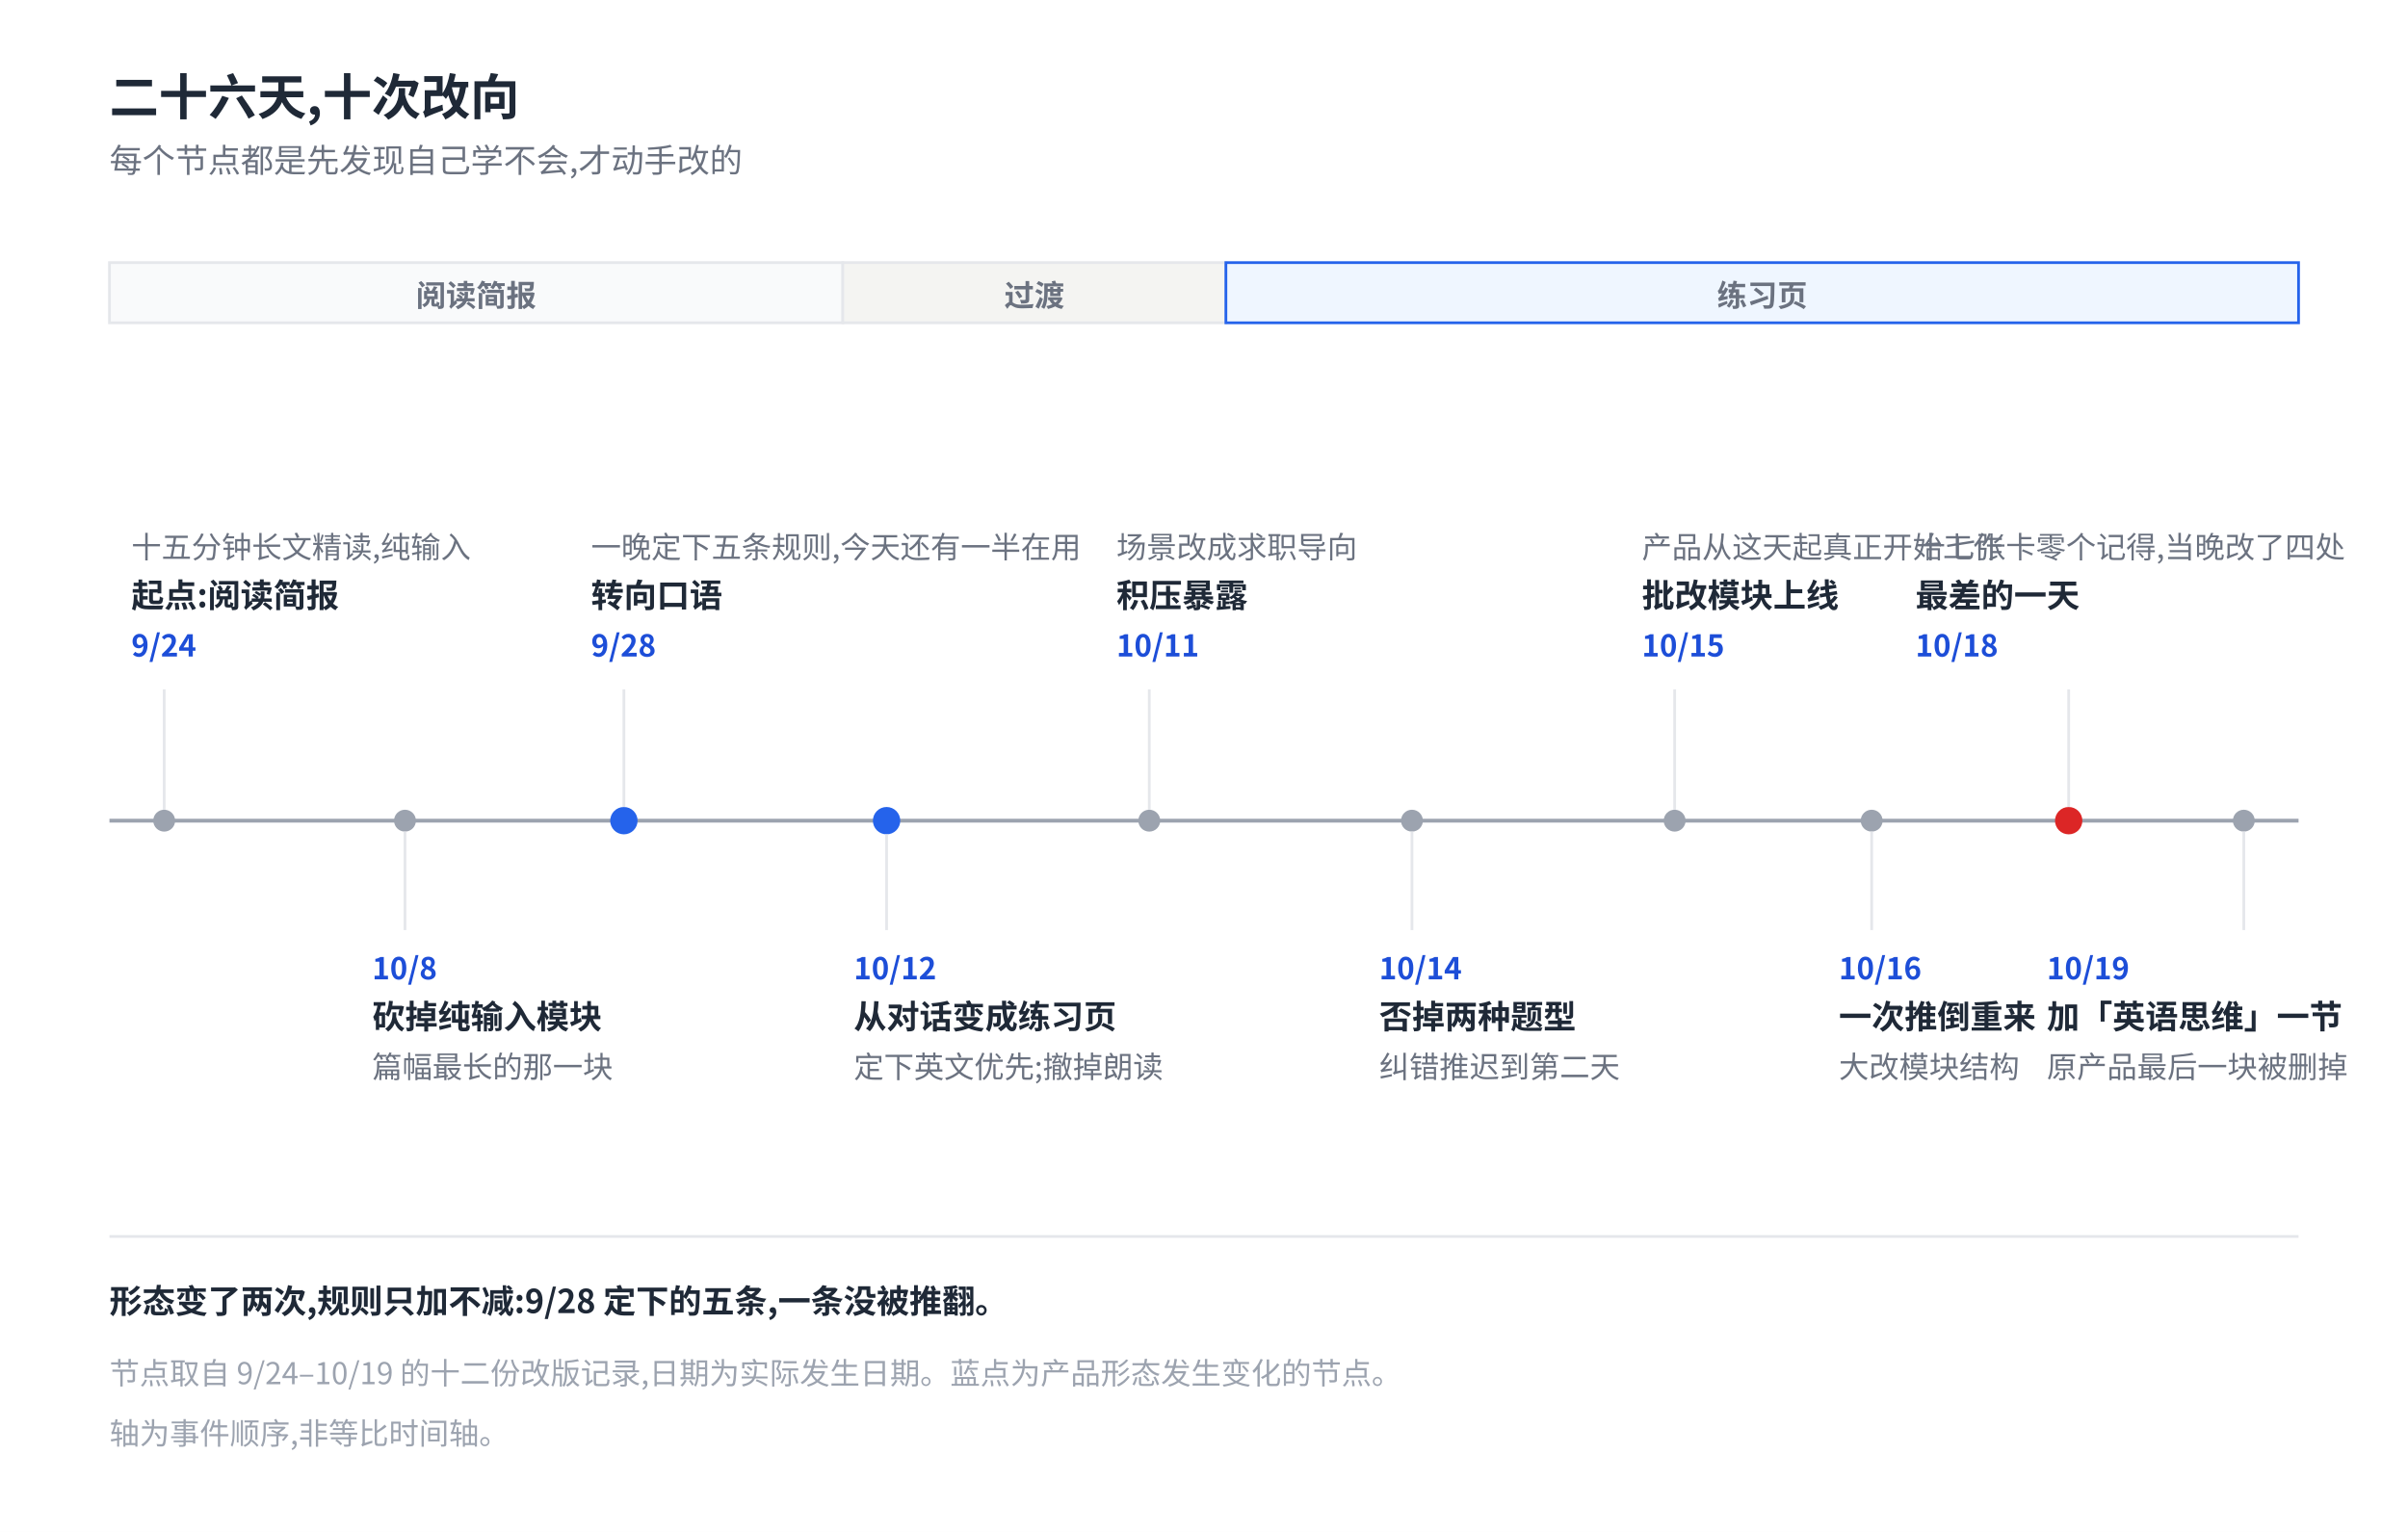
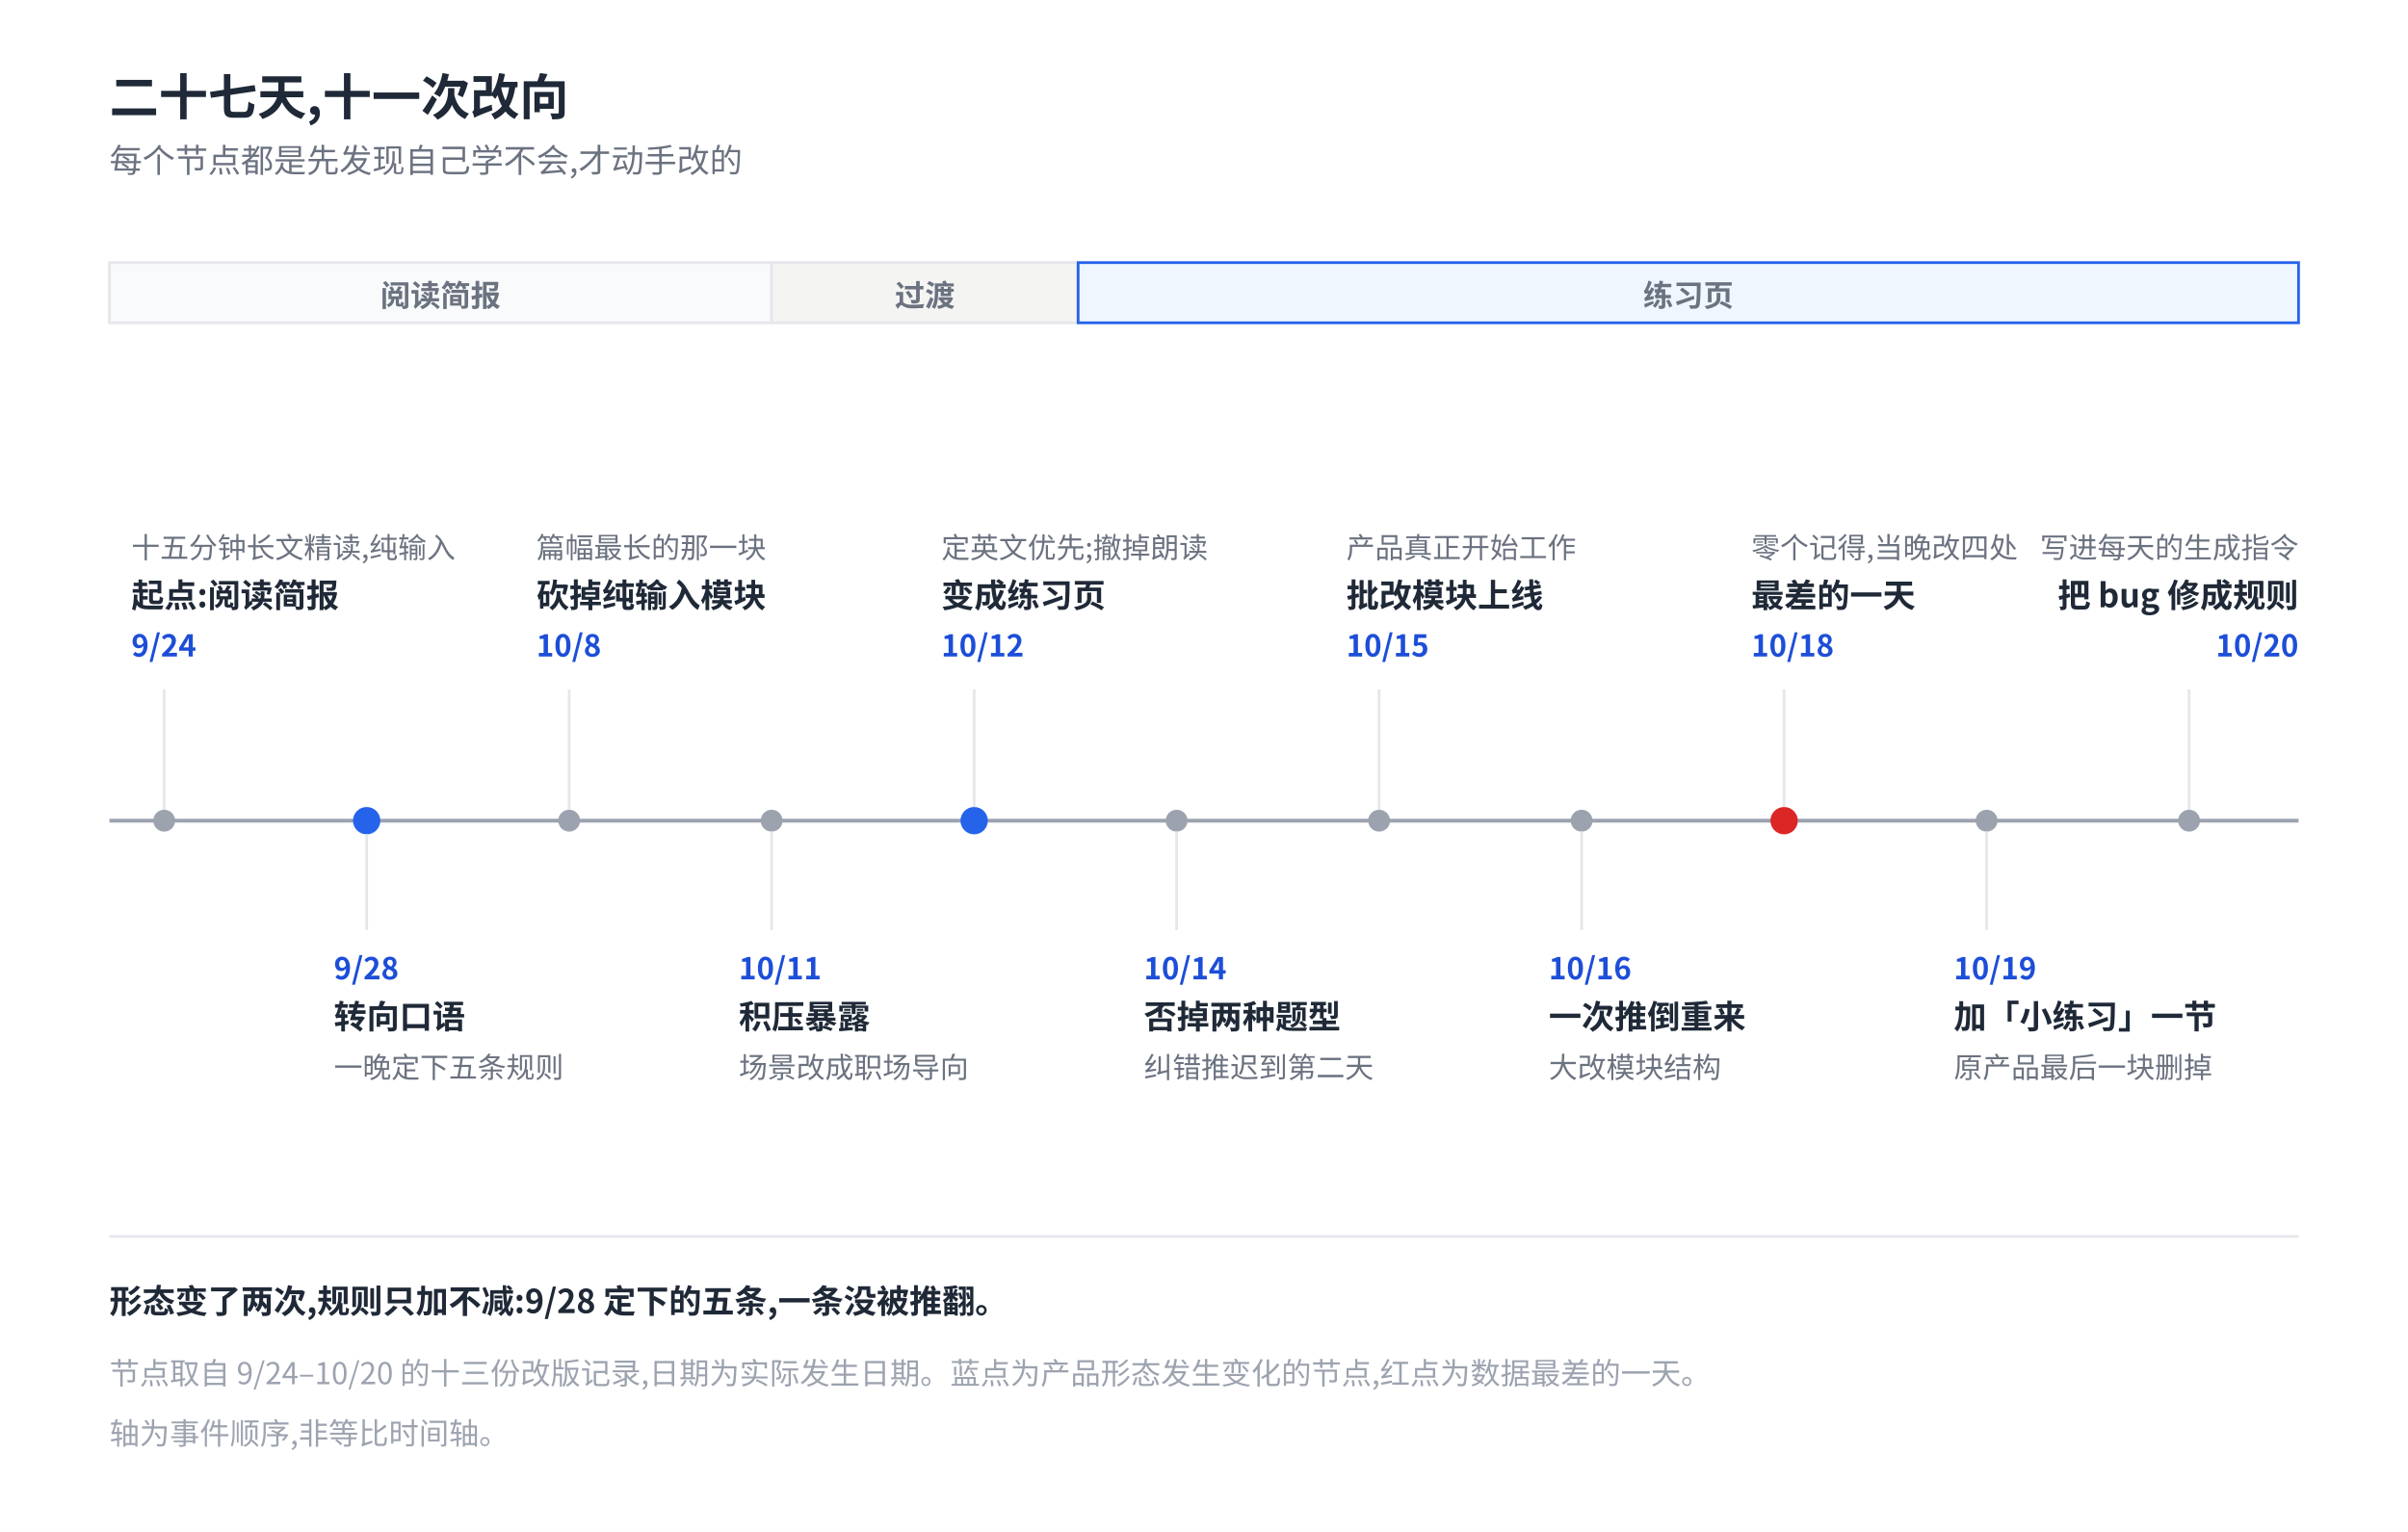
<svg xmlns="http://www.w3.org/2000/svg" viewBox="0 0 880 560" font-family="PingFang SC, Noto Sans CJK SC, Microsoft YaHei, sans-serif">
  <style>
    .title{font-size:18px;font-weight:700;fill:#1f2937}
    .sub{font-size:12px;fill:#6b7280}
    .band{font-size:11px;font-weight:700;fill:#6b7280}
    .dt{font-size:11px;font-weight:700;fill:#1d4ed8}
    .nt{font-size:12px;font-weight:700;fill:#1f2937}
-     .nd{font-size:11px;fill:#6b7280}
+     .nd{font-size:10.5px;fill:#6b7280}
    .fs{font-size:11px;fill:#9ca3af}
    .key{font-size:12px;font-weight:700;fill:#1f2937}
  </style>
  <rect width="880" height="560" fill="#ffffff" />
-   <text x="40" y="42" class="title">二十六天,十次改向</text>
+   <text x="40" y="42" class="title">二十七天,十一次改向</text>
  <text x="40" y="63" class="sub">每个节点都是先发现自己学不会,才动手改的</text>
-   <rect x="40" y="96" width="268" height="22" fill="#f9fafb" stroke="#e5e7eb" />
-   <text x="174" y="112" class="band" text-anchor="middle">阅读简报</text>
-   <rect x="308" y="96" width="140" height="22" fill="#f4f4f2" stroke="#e5e7eb" />
-   <text x="378" y="112" class="band" text-anchor="middle">过渡</text>
-   <rect x="448" y="96" width="392" height="22" fill="#eff6ff" stroke="#2563eb" />
-   <text x="644" y="112" class="band" text-anchor="middle">练习页</text>
+   <rect x="40" y="96" width="242" height="22" fill="#f9fafb" stroke="#e5e7eb" />
+   <text x="161" y="112" class="band" text-anchor="middle">阅读简报</text>
+   <rect x="282" y="96" width="112" height="22" fill="#f4f4f2" stroke="#e5e7eb" />
+   <text x="338" y="112" class="band" text-anchor="middle">过渡</text>
+   <rect x="394" y="96" width="446" height="22" fill="#eff6ff" stroke="#2563eb" />
+   <text x="617" y="112" class="band" text-anchor="middle">练习页</text>
  <line x1="40" y1="300" x2="840" y2="300" stroke="#9ca3af" stroke-width="1.4" />
  <g>
    <circle cx="60" cy="300" r="4" fill="#9ca3af" />
    <line x1="60" y1="296" x2="60" y2="252" stroke="#e5e7eb" />
    <text x="48" y="240" class="dt">9/24</text>
    <text x="48" y="222" class="nt">起点:阅读简报</text>
    <text x="48" y="204" class="nd">十五分钟长文精读,纯输入</text>
  </g>
  <g>
-     <circle cx="228" cy="300" r="5" fill="#2563eb" />
-     <line x1="228" y1="295" x2="228" y2="252" stroke="#e5e7eb" />
-     <text x="216" y="240" class="dt">9/28</text>
-     <text x="216" y="222" class="nt">转向口语</text>
-     <text x="216" y="204" class="nd">一晚定下五条规则,今天还有一半在用</text>
+     <circle cx="208" cy="300" r="4" fill="#9ca3af" />
+     <line x1="208" y1="296" x2="208" y2="252" stroke="#e5e7eb" />
+     <text x="196" y="240" class="dt">10/8</text>
+     <text x="196" y="222" class="nt">砍掉纯输入模块</text>
+     <text x="196" y="204" class="nd">篇幅最长的那一块</text>
  </g>
  <g>
-     <circle cx="420" cy="300" r="4" fill="#9ca3af" />
-     <line x1="420" y1="296" x2="420" y2="252" stroke="#e5e7eb" />
-     <text x="408" y="240" class="dt">10/11</text>
-     <text x="408" y="222" class="nt">积压暴露</text>
-     <text x="408" y="204" class="nd">场景改成求职导向</text>
+     <circle cx="356" cy="300" r="5" fill="#2563eb" />
+     <line x1="356" y1="295" x2="356" y2="252" stroke="#e5e7eb" />
+     <text x="344" y="240" class="dt">10/12</text>
+     <text x="344" y="222" class="nt">变成练习页</text>
+     <text x="344" y="204" class="nd">定英文优先;撤掉朗读</text>
  </g>
  <g>
-     <circle cx="612" cy="300" r="4" fill="#9ca3af" />
-     <line x1="612" y1="296" x2="612" y2="252" stroke="#e5e7eb" />
-     <text x="600" y="240" class="dt">10/15</text>
-     <text x="600" y="222" class="nt">批改模块上线</text>
-     <text x="600" y="204" class="nd">产品从这天起真正开始工作</text>
+     <circle cx="504" cy="300" r="4" fill="#9ca3af" />
+     <line x1="504" y1="296" x2="504" y2="252" stroke="#e5e7eb" />
+     <text x="492" y="240" class="dt">10/15</text>
+     <text x="492" y="222" class="nt">批改模块上线</text>
+     <text x="492" y="204" class="nd">产品真正开始工作</text>
  </g>
  <g>
-     <circle cx="756" cy="300" r="5" fill="#dc2626" />
-     <line x1="756" y1="295" x2="756" y2="252" stroke="#e5e7eb" />
-     <text x="700" y="240" class="dt">10/18</text>
-     <text x="700" y="222" class="nt">最差的一天</text>
-     <text x="700" y="204" class="nd">十七张卡零个记得,当晚改了四处</text>
+     <circle cx="652" cy="300" r="5" fill="#dc2626" />
+     <line x1="652" y1="295" x2="652" y2="252" stroke="#e5e7eb" />
+     <text x="640" y="240" class="dt">10/18</text>
+     <text x="640" y="222" class="nt">最差的一天</text>
+     <text x="640" y="204" class="nd">零个记得,当晚改四处</text>
  </g>
  <g>
-     <circle cx="148" cy="300" r="4" fill="#9ca3af" />
-     <line x1="148" y1="304" x2="148" y2="340" stroke="#e5e7eb" />
-     <text x="136" y="358" class="dt">10/8</text>
-     <text x="136" y="376" class="nt">砍掉纯输入模块</text>
-     <text x="136" y="394" class="nd">篇幅最长的那一块</text>
+     <circle cx="800" cy="300" r="4" fill="#9ca3af" />
+     <line x1="800" y1="296" x2="800" y2="252" stroke="#e5e7eb" />
+     <text x="840" y="240" class="dt" text-anchor="end">10/20</text>
+     <text x="840" y="222" class="nt" text-anchor="end">把 bug 修成规则</text>
+     <text x="840" y="204" class="nd" text-anchor="end">写进每天的生成指令</text>
  </g>
  <g>
-     <circle cx="324" cy="300" r="5" fill="#2563eb" />
-     <line x1="324" y1="305" x2="324" y2="340" stroke="#e5e7eb" />
-     <text x="312" y="358" class="dt">10/12</text>
-     <text x="312" y="376" class="nt">从对话变成练习页</text>
-     <text x="312" y="394" class="nd">定下英文优先;撤掉朗读</text>
+     <circle cx="134" cy="300" r="5" fill="#2563eb" />
+     <line x1="134" y1="305" x2="134" y2="340" stroke="#e5e7eb" />
+     <text x="122" y="358" class="dt">9/28</text>
+     <text x="122" y="376" class="nt">转向口语</text>
+     <text x="122" y="394" class="nd">一晚定下五条规则</text>
  </g>
  <g>
-     <circle cx="516" cy="300" r="4" fill="#9ca3af" />
-     <line x1="516" y1="304" x2="516" y2="340" stroke="#e5e7eb" />
-     <text x="504" y="358" class="dt">10/14</text>
-     <text x="504" y="376" class="nt">否掉两种题型</text>
-     <text x="504" y="394" class="nd">纠错推迟到第二天</text>
+     <circle cx="282" cy="300" r="4" fill="#9ca3af" />
+     <line x1="282" y1="304" x2="282" y2="340" stroke="#e5e7eb" />
+     <text x="270" y="358" class="dt">10/11</text>
+     <text x="270" y="376" class="nt">积压暴露</text>
+     <text x="270" y="394" class="nd">场景改成职场导向</text>
  </g>
  <g>
-     <circle cx="684" cy="300" r="4" fill="#9ca3af" />
-     <line x1="684" y1="304" x2="684" y2="340" stroke="#e5e7eb" />
-     <text x="672" y="358" class="dt">10/16</text>
-     <text x="672" y="376" class="nt">一次推倒重来</text>
-     <text x="672" y="394" class="nd">大改模块结构</text>
+     <circle cx="430" cy="300" r="4" fill="#9ca3af" />
+     <line x1="430" y1="304" x2="430" y2="340" stroke="#e5e7eb" />
+     <text x="418" y="358" class="dt">10/14</text>
+     <text x="418" y="376" class="nt">否掉两种题型</text>
+     <text x="418" y="394" class="nd">纠错推迟到第二天</text>
  </g>
  <g>
-     <circle cx="820" cy="300" r="4" fill="#9ca3af" />
-     <line x1="820" y1="304" x2="820" y2="340" stroke="#e5e7eb" />
-     <text x="748" y="358" class="dt">10/19</text>
-     <text x="748" y="376" class="nt">加「英语思维」一节</text>
-     <text x="748" y="394" class="nd">原产品最后一块被删掉</text>
+     <circle cx="578" cy="300" r="4" fill="#9ca3af" />
+     <line x1="578" y1="304" x2="578" y2="340" stroke="#e5e7eb" />
+     <text x="566" y="358" class="dt">10/16</text>
+     <text x="566" y="376" class="nt">一次推倒重来</text>
+     <text x="566" y="394" class="nd">大改模块结构</text>
+   </g>
+   <g>
+     <circle cx="726" cy="300" r="4" fill="#9ca3af" />
+     <line x1="726" y1="304" x2="726" y2="340" stroke="#e5e7eb" />
+     <text x="714" y="358" class="dt">10/19</text>
+     <text x="714" y="376" class="nt">加「小练习」一节</text>
+     <text x="714" y="394" class="nd">原产品最后一块删掉</text>
  </g>
  <line x1="40" y1="452" x2="840" y2="452" stroke="#e5e7eb" />
  <text x="40" y="480" class="key">形态变了两次,规则只加不减:9/28 定下的五条,一条没被推翻。</text>
-   <text x="40" y="506" class="fs">节点取自 9/24–10/19 的十二份改版记录,日期为实际发生日期。蓝点为产品形态发生变化的节点。</text>
+   <text x="40" y="506" class="fs">节点取自 9/24–10/20 的十三份改版记录,日期为实际发生日期。蓝点为产品形态发生变化的节点,红点为数据最差的一天。</text>
  <text x="40" y="528" class="fs">轴为事件顺序,非等比时间轴。</text>
</svg>
